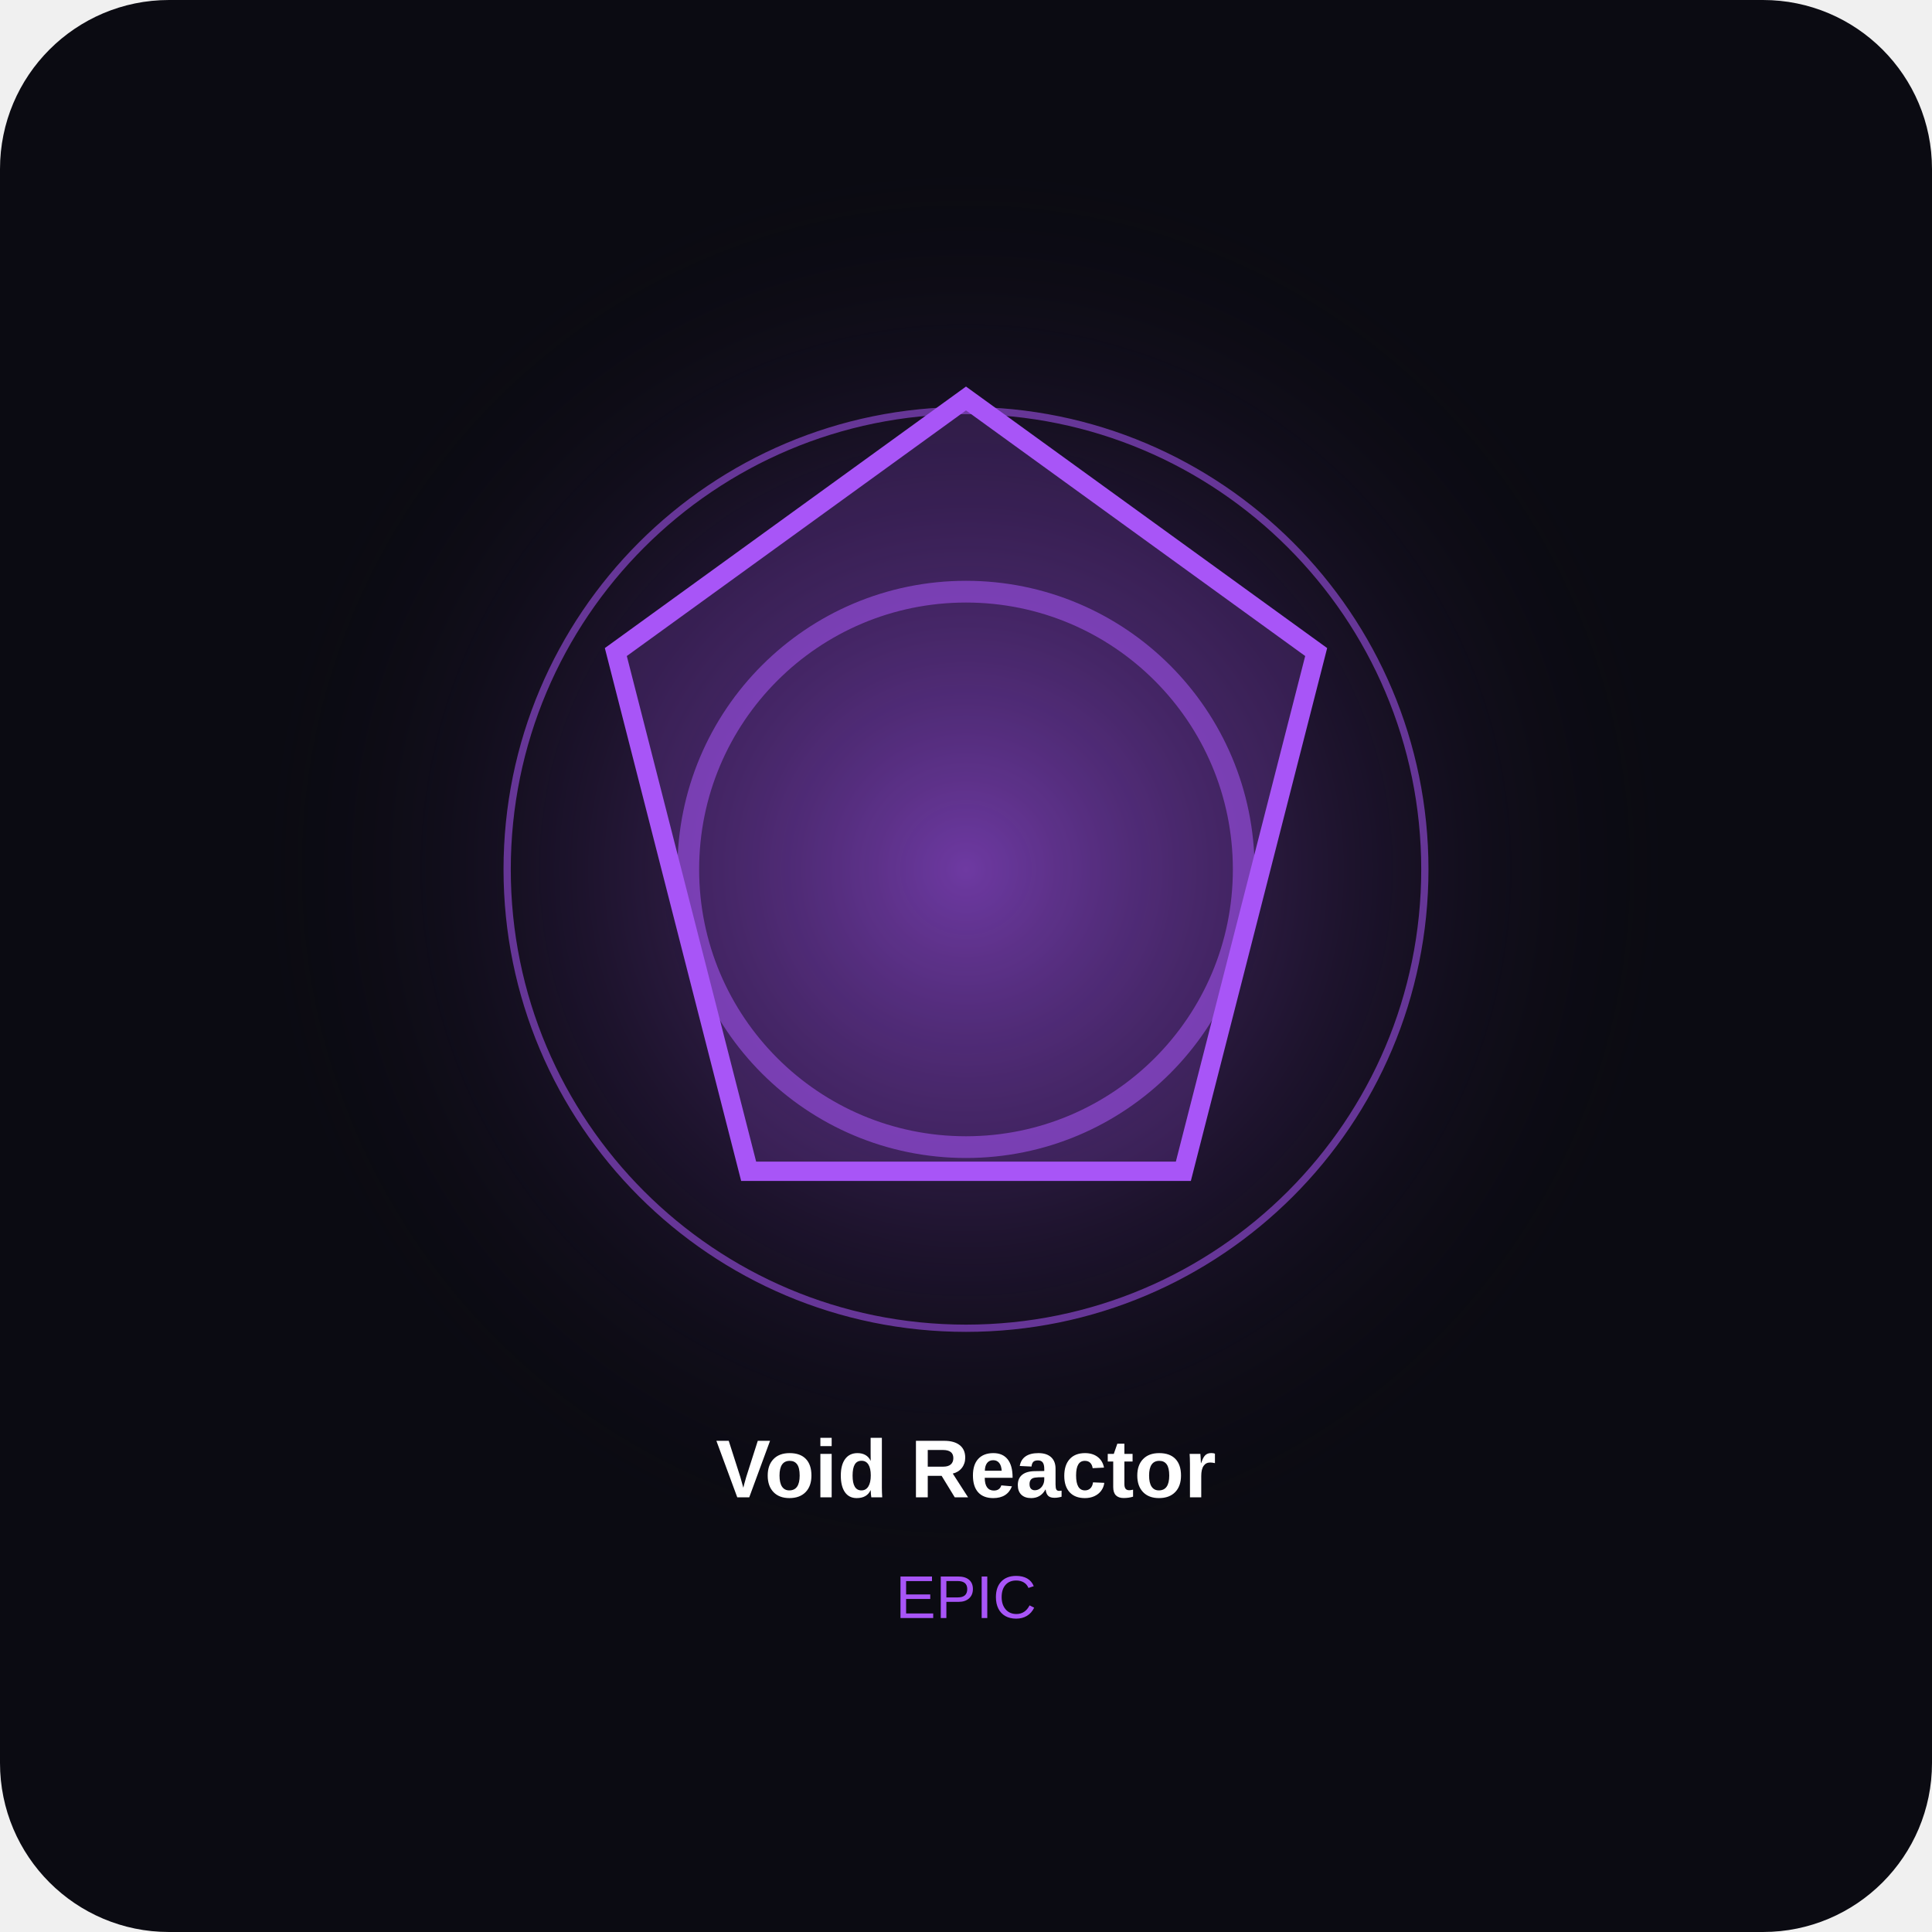
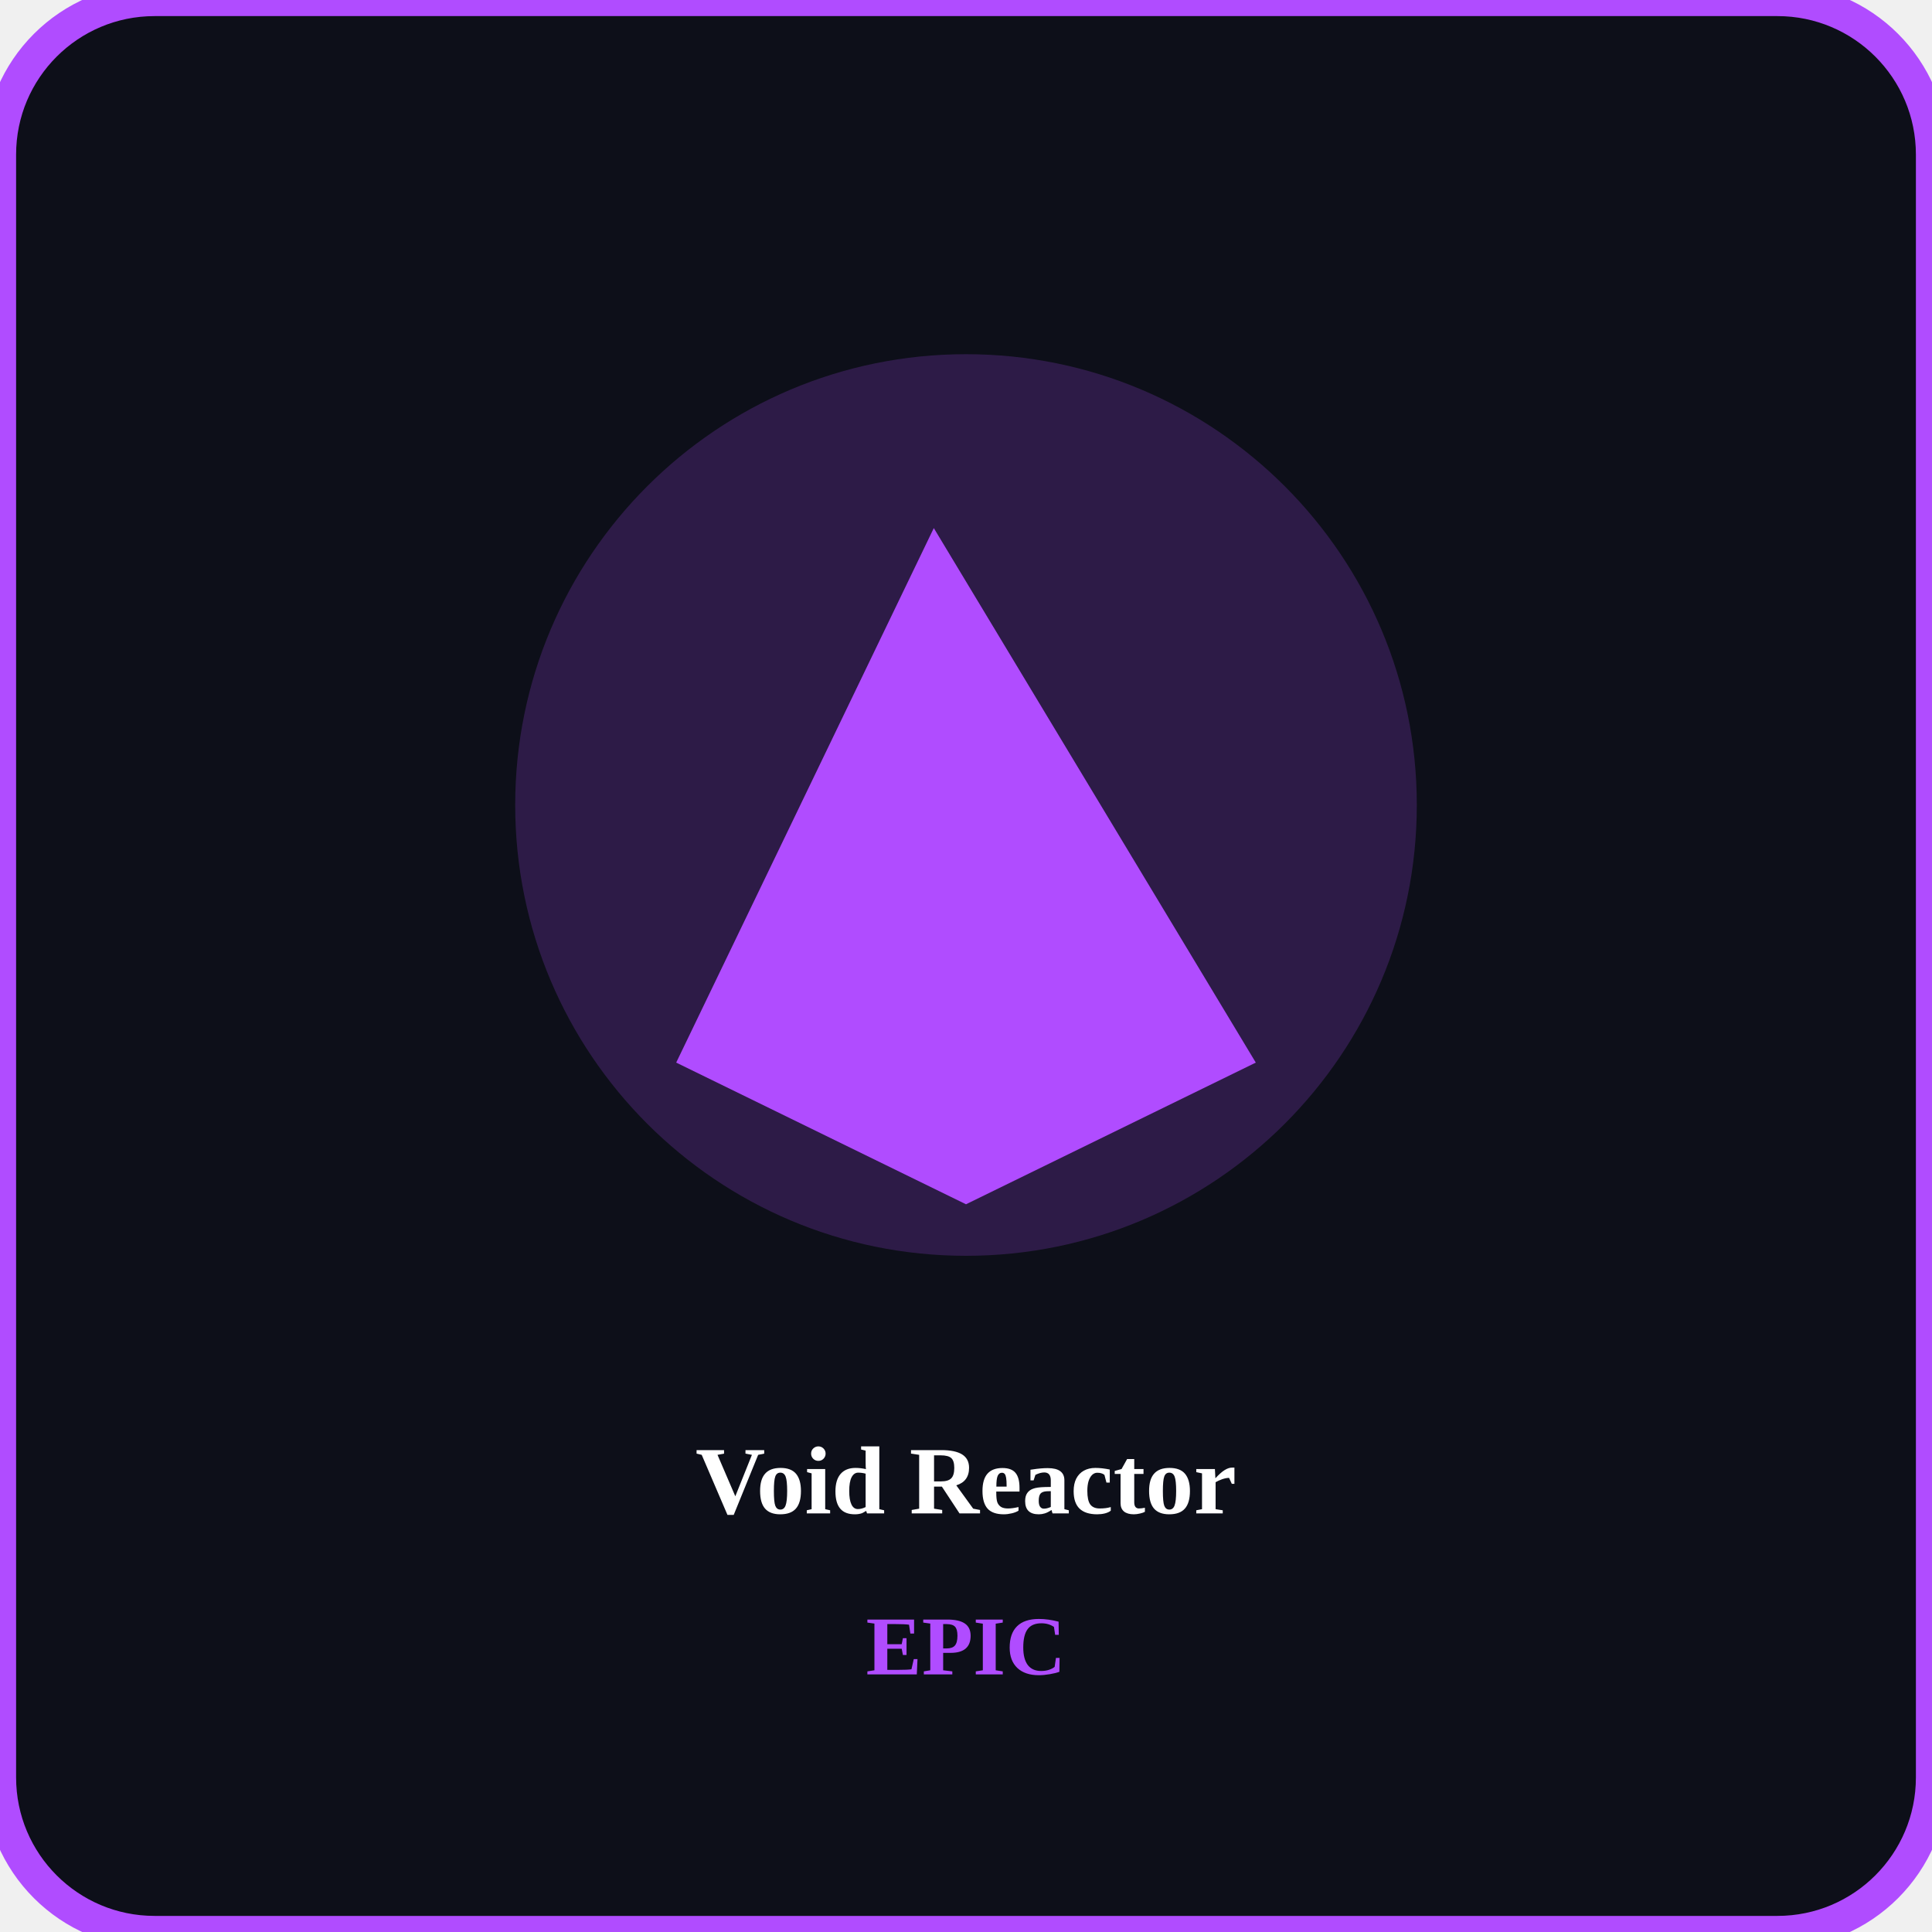
- <svg xmlns="http://www.w3.org/2000/svg" viewBox="0 0 800 800">
-   <defs>
-     <radialGradient id="g">
-       <stop stop-color="#a855f7" stop-opacity=".55" />
-       <stop offset="1" stop-color="#06060b" stop-opacity="0" />
-     </radialGradient>
-   </defs>
-   <rect width="800" height="800" rx="70" fill="#0b0b12" />
-   <circle cx="400" cy="360" r="300" fill="url(#g)" />
-   <g fill="none" stroke="#a855f7" opacity=".55">
-     <circle cx="400" cy="360" r="190" stroke-width="3" />
-     <circle cx="400" cy="360" r="115" stroke-width="9" />
-   </g>
-   <path d="M400 165L545 270L490 485L310 485L255 270Z" fill="#a855f7" fill-opacity=".18" stroke="#a855f7" stroke-width="8" />
-   <text x="400" y="620" text-anchor="middle" font-family="Arial" font-weight="800" font-size="34" fill="white">Void Reactor</text>
-   <text x="400" y="670" text-anchor="middle" font-family="Arial" font-size="25" fill="#a855f7">EPIC</text>
+ <svg xmlns="http://www.w3.org/2000/svg" viewBox="0 0 300 300">
+   <rect width="300" height="300" rx="24" fill="#0d0f19" stroke="#b04cff" stroke-width="5" />
+   <circle cx="150" cy="125" r="70" fill="#b04cff" opacity=".2" />
+   <path d="M105 165L145 82L195 165L150 187Z" fill="#b04cff" />
+   <text x="150" y="235" text-anchor="middle" fill="white" font-size="15" font-weight="800">Void Reactor</text>
+   <text x="150" y="260" text-anchor="middle" fill="#b04cff" font-size="13" font-weight="800">EPIC</text>
</svg>
